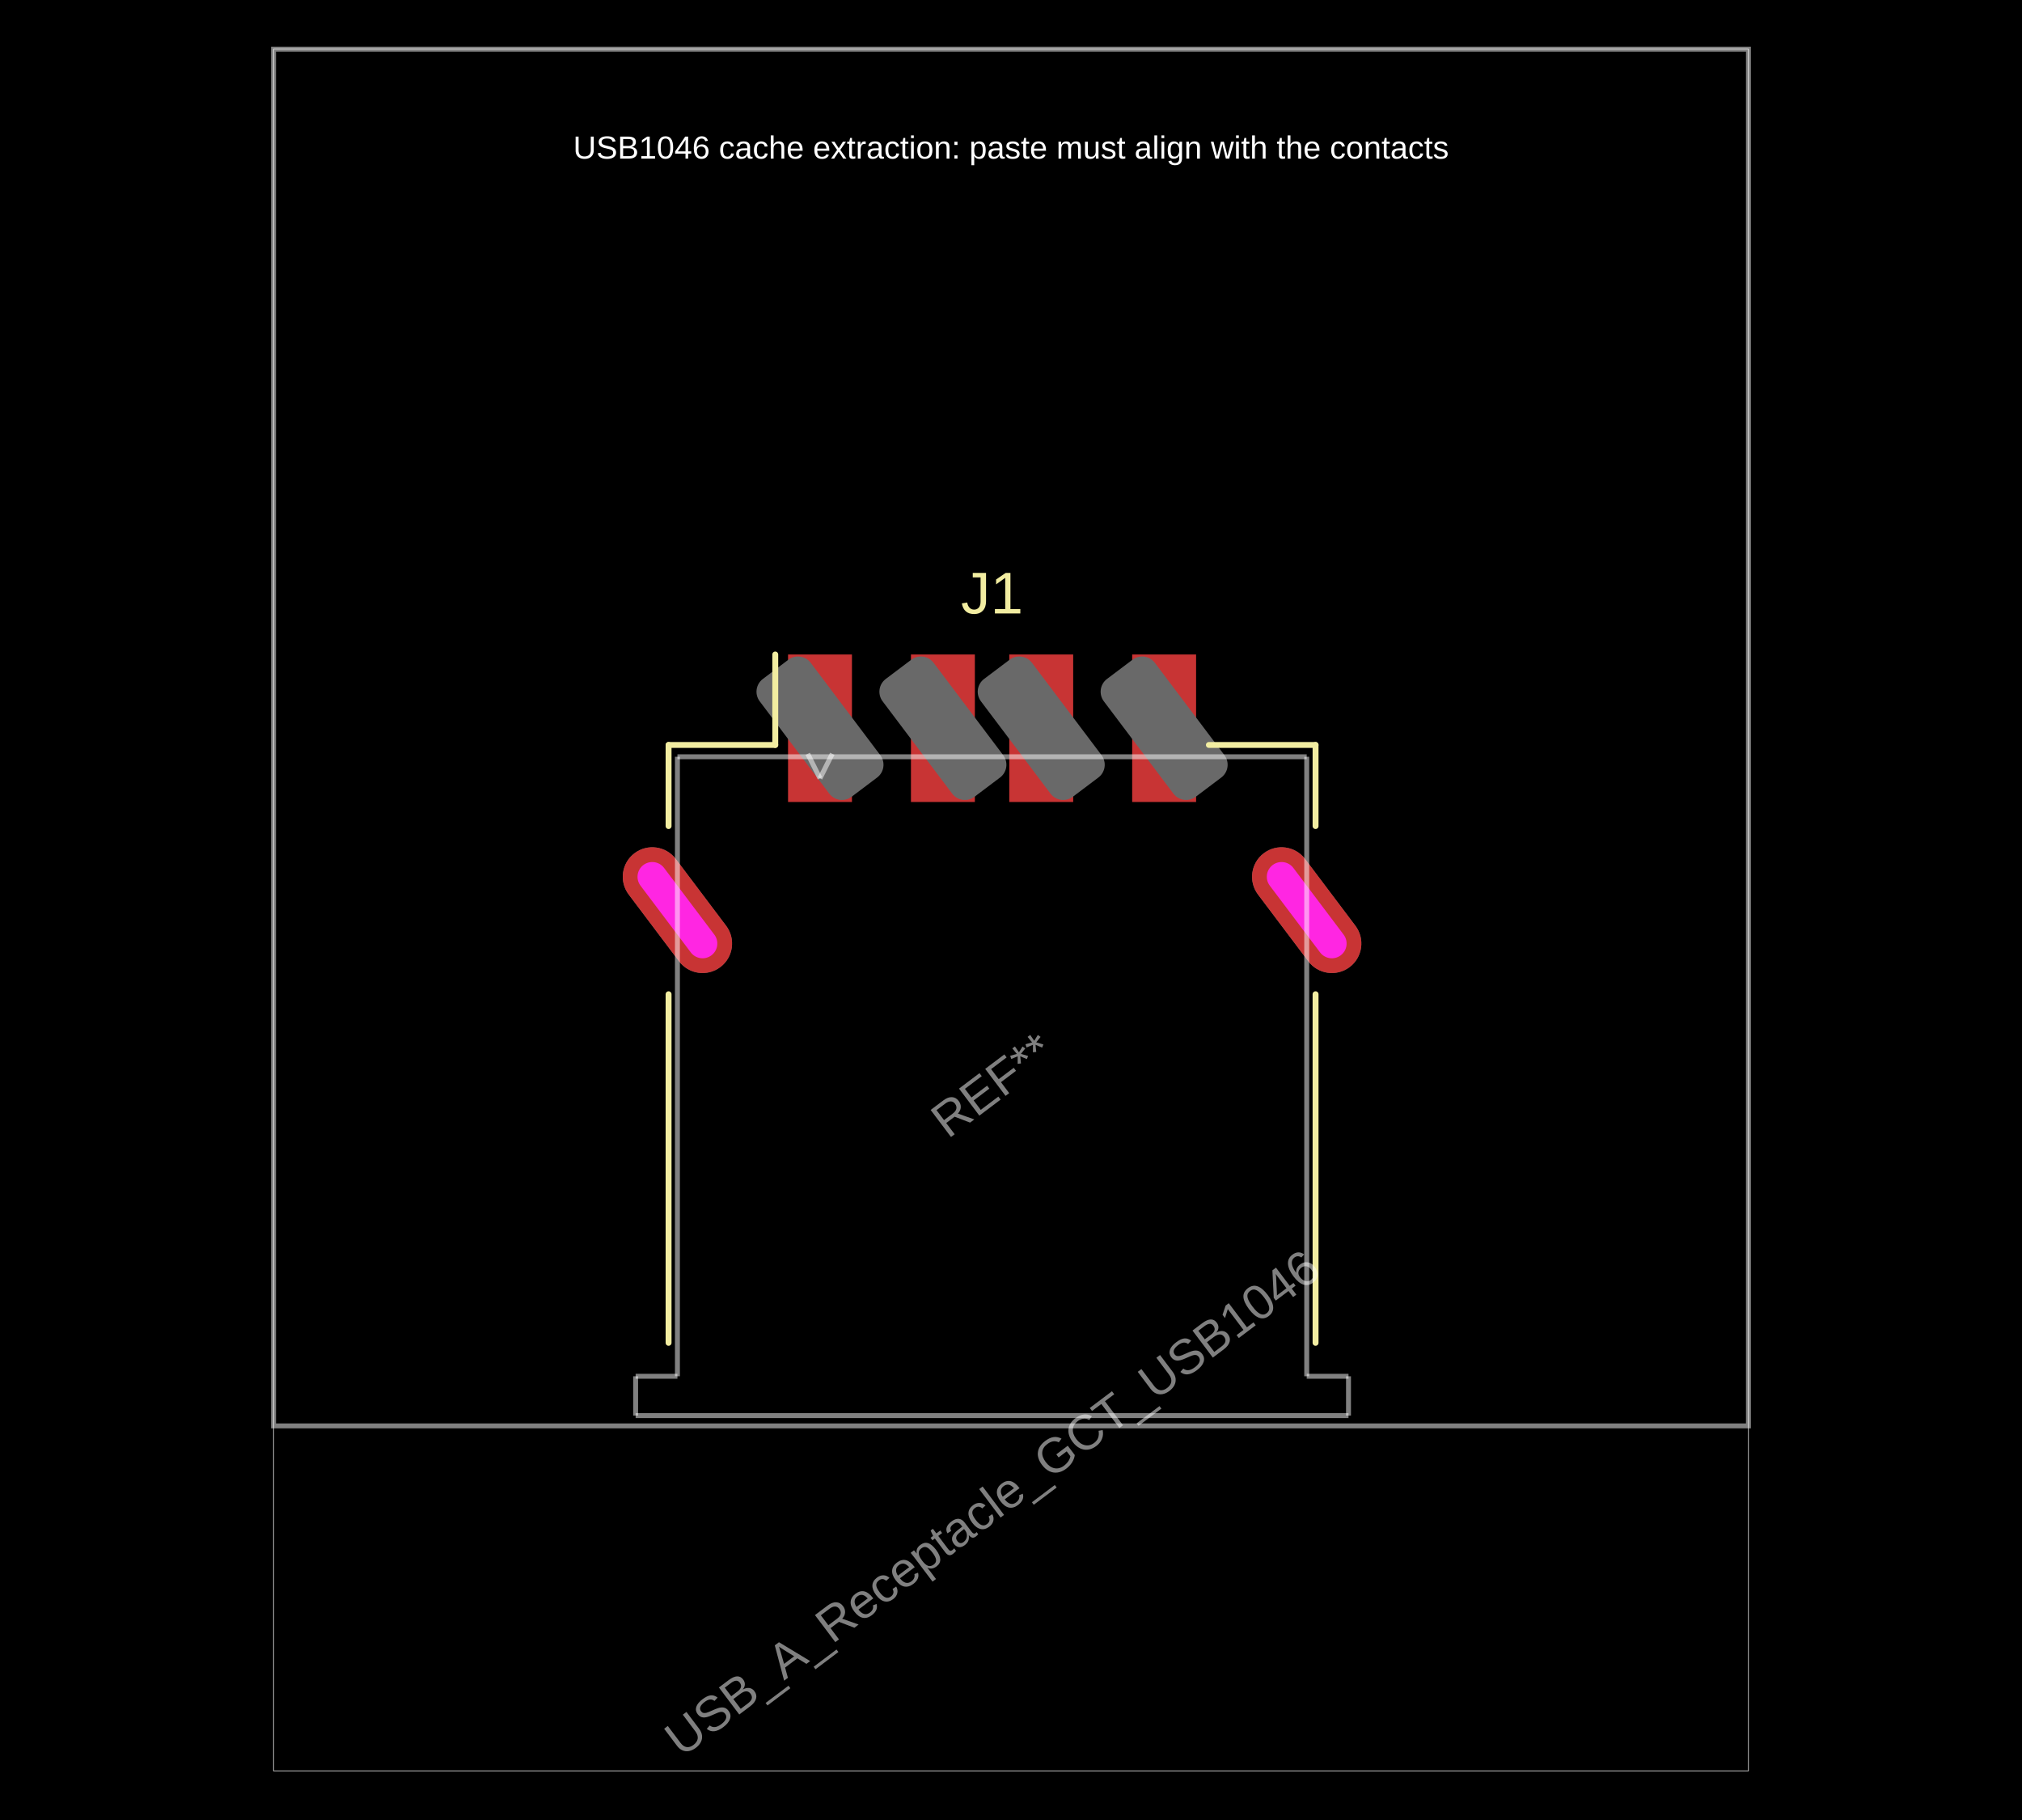
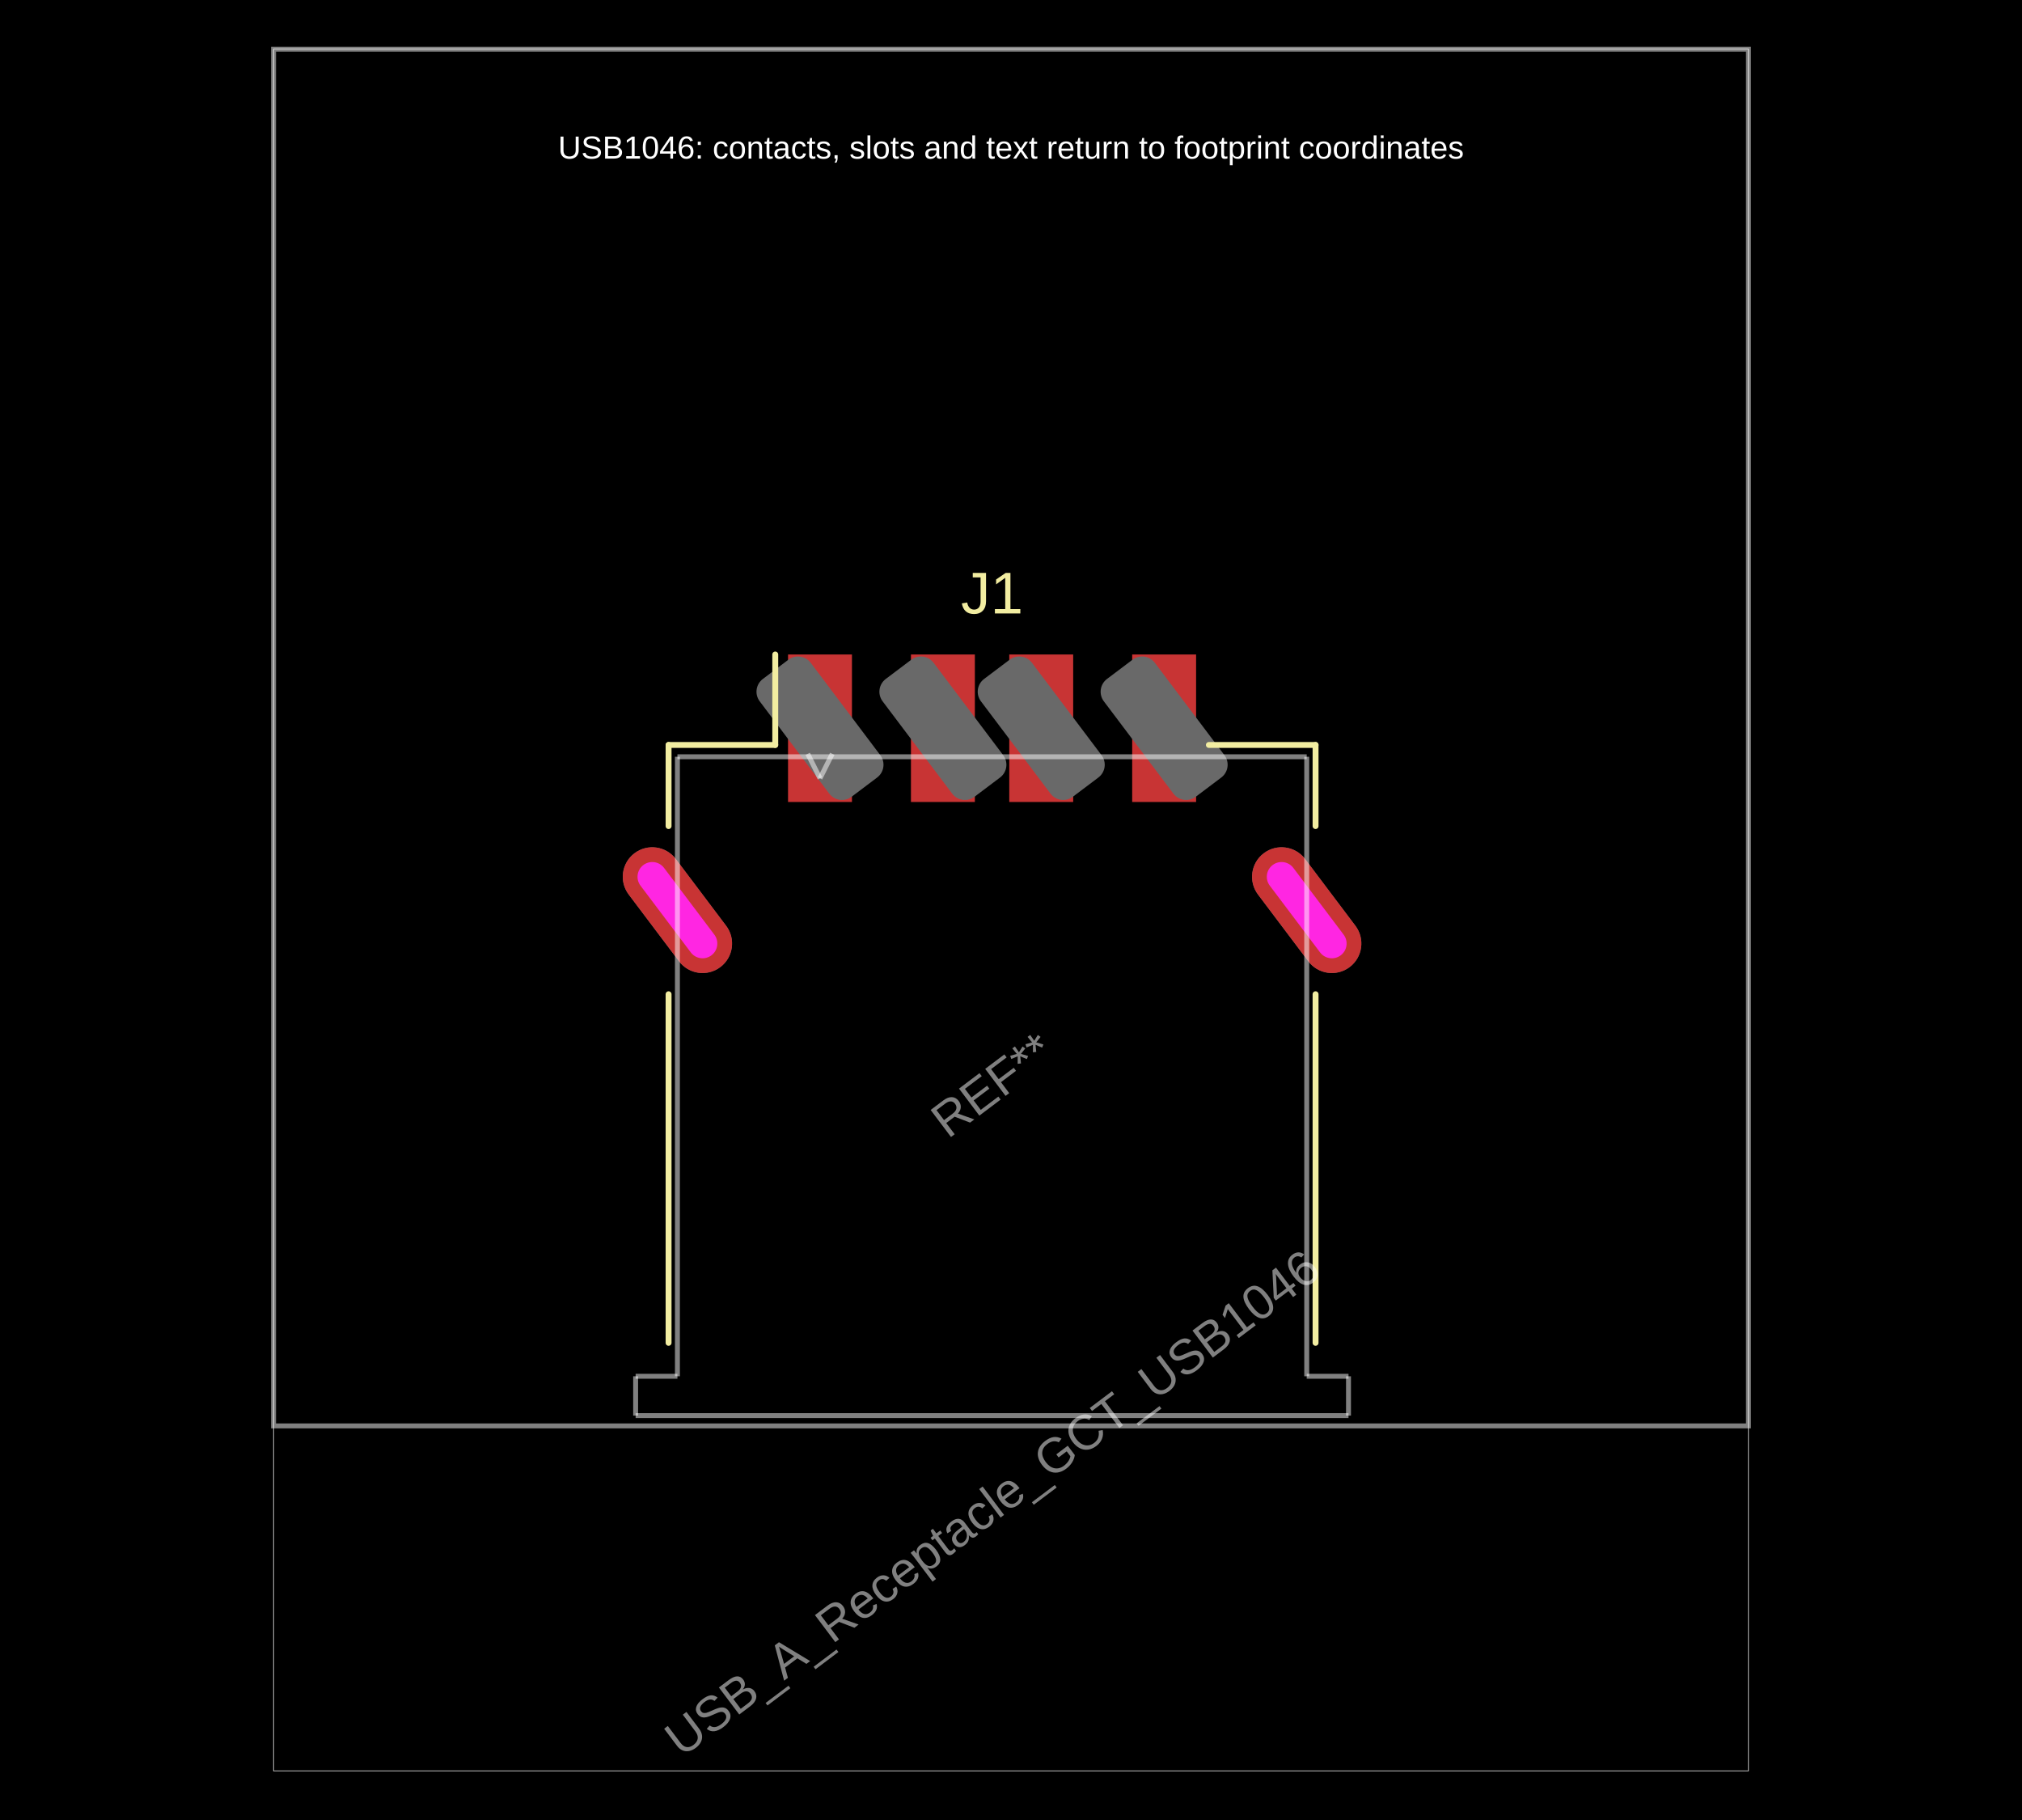
<svg xmlns="http://www.w3.org/2000/svg" width="1000" height="900">
  <style />
  <rect class="boundary" x="0" y="0" fill="#000" width="1000" height="900" data-type="pcb_background" data-pcb-layer="global" />
  <rect class="pcb-boundary" fill="none" stroke="#fff" stroke-width="0.3" x="135.289" y="24.314" width="729.423" height="851.372" data-type="pcb_boundary" data-pcb-layer="global" />
  <path class="pcb-board" d="M 135.289 705.109 L 864.711 705.109 L 864.711 24.314 L 135.289 24.314 Z" fill="none" stroke="rgba(255, 255, 255, 0.5)" stroke-width="2.431" data-type="pcb_board" data-pcb-layer="board" />
  <rect class="pcb-pad" fill="rgb(200, 52, 52)" x="389.734" y="323.645" width="31.608" height="72.942" data-type="pcb_smtpad" data-pcb-layer="top" />
  <rect class="pcb-pad" fill="rgb(200, 52, 52)" x="450.519" y="323.645" width="31.608" height="72.942" data-type="pcb_smtpad" data-pcb-layer="top" />
  <rect class="pcb-pad" fill="rgb(200, 52, 52)" x="499.147" y="323.645" width="31.608" height="72.942" data-type="pcb_smtpad" data-pcb-layer="top" />
  <rect class="pcb-pad" fill="rgb(200, 52, 52)" x="559.932" y="323.645" width="31.608" height="72.942" data-type="pcb_smtpad" data-pcb-layer="top" />
  <rect class="pcb-solder-paste" fill="rgb(105, 105, 105)" x="-14.588" y="-35.255" width="29.177" height="70.511" rx="14.588" transform="translate(335.0271 450.0784) rotate(-37)" data-type="pcb_solder_paste" data-pcb-layer="top" />
  <rect class="pcb-solder-paste" fill="rgb(105, 105, 105)" x="-14.588" y="-35.255" width="29.177" height="70.511" rx="14.588" transform="translate(646.2474 450.0784) rotate(-37)" data-type="pcb_solder_paste" data-pcb-layer="top" />
  <rect class="pcb-solder-paste" fill="rgb(105, 105, 105)" x="-15.804" y="-36.471" width="31.608" height="72.942" rx="7.902" transform="translate(405.538 360.1162) rotate(-37)" data-type="pcb_solder_paste" data-pcb-layer="top" />
  <rect class="pcb-solder-paste" fill="rgb(105, 105, 105)" x="-15.804" y="-36.471" width="31.608" height="72.942" rx="7.902" transform="translate(466.3232 360.1162) rotate(-37)" data-type="pcb_solder_paste" data-pcb-layer="top" />
  <rect class="pcb-solder-paste" fill="rgb(105, 105, 105)" x="-15.804" y="-36.471" width="31.608" height="72.942" rx="7.902" transform="translate(514.9514 360.1162) rotate(-37)" data-type="pcb_solder_paste" data-pcb-layer="top" />
  <rect class="pcb-solder-paste" fill="rgb(105, 105, 105)" x="-15.804" y="-36.471" width="31.608" height="72.942" rx="7.902" transform="translate(575.7366 360.1162) rotate(-37)" data-type="pcb_solder_paste" data-pcb-layer="top" />
  <text x="0" y="0" dx="0" dy="0" fill="#f2eda1" font-family="Arial, sans-serif" font-size="29.177" text-anchor="middle" dominant-baseline="central" transform="matrix(1,0,0,1,490.6373,293.2525)" class="pcb-silkscreen-text pcb-silkscreen-top" data-pcb-silkscreen-text-id="pcb_silkscreen_text_0" stroke="none" data-type="pcb_silkscreen_text" data-pcb-layer="top">J1</text>
  <path class="pcb-silkscreen pcb-silkscreen-top" d="M 330.651 368.383 L 330.651 408.501" fill="none" stroke="#f2eda1" stroke-width="2.918" stroke-linecap="round" stroke-linejoin="round" data-pcb-component-id="pcb_component_0" data-pcb-silkscreen-path-id="pcb_silkscreen_path_0" data-type="pcb_silkscreen_path" data-pcb-layer="top" />
  <path class="pcb-silkscreen pcb-silkscreen-top" d="M 330.651 491.655 L 330.651 664.042" fill="none" stroke="#f2eda1" stroke-width="2.918" stroke-linecap="round" stroke-linejoin="round" data-pcb-component-id="pcb_component_0" data-pcb-silkscreen-path-id="pcb_silkscreen_path_1" data-type="pcb_silkscreen_path" data-pcb-layer="top" />
  <path class="pcb-silkscreen pcb-silkscreen-top" d="M 383.412 368.383 L 330.651 368.383" fill="none" stroke="#f2eda1" stroke-width="2.918" stroke-linecap="round" stroke-linejoin="round" data-pcb-component-id="pcb_component_0" data-pcb-silkscreen-path-id="pcb_silkscreen_path_2" data-type="pcb_silkscreen_path" data-pcb-layer="top" />
  <path class="pcb-silkscreen pcb-silkscreen-top" d="M 383.412 368.383 L 383.412 323.645" fill="none" stroke="#f2eda1" stroke-width="2.918" stroke-linecap="round" stroke-linejoin="round" data-pcb-component-id="pcb_component_0" data-pcb-silkscreen-path-id="pcb_silkscreen_path_3" data-type="pcb_silkscreen_path" data-pcb-layer="top" />
  <path class="pcb-silkscreen pcb-silkscreen-top" d="M 597.862 368.383 L 650.624 368.383" fill="none" stroke="#f2eda1" stroke-width="2.918" stroke-linecap="round" stroke-linejoin="round" data-pcb-component-id="pcb_component_0" data-pcb-silkscreen-path-id="pcb_silkscreen_path_4" data-type="pcb_silkscreen_path" data-pcb-layer="top" />
  <path class="pcb-silkscreen pcb-silkscreen-top" d="M 650.624 368.383 L 650.624 408.501" fill="none" stroke="#f2eda1" stroke-width="2.918" stroke-linecap="round" stroke-linejoin="round" data-pcb-component-id="pcb_component_0" data-pcb-silkscreen-path-id="pcb_silkscreen_path_5" data-type="pcb_silkscreen_path" data-pcb-layer="top" />
  <path class="pcb-silkscreen pcb-silkscreen-top" d="M 650.624 491.655 L 650.624 664.042" fill="none" stroke="#f2eda1" stroke-width="2.918" stroke-linecap="round" stroke-linejoin="round" data-pcb-component-id="pcb_component_0" data-pcb-silkscreen-path-id="pcb_silkscreen_path_6" data-type="pcb_silkscreen_path" data-pcb-layer="top" />
  <g data-type="pcb_plated_hole" data-pcb-layer="through">
    <path class="pcb-hole-outer" fill="rgb(200, 52, 52)" d="M14.588,-20.667 v41.334 a14.588,14.588 0 0 1 -29.177,0 v-41.334 a14.588,14.588 0 0 1 29.177,0 z" transform="translate(335.0271 450.0784) rotate(-37)" data-type="pcb_plated_hole" data-pcb-layer="top" />
    <path class="pcb-hole-inner" fill="#FF26E2" d="M7.294,-20.667 v41.334 a7.294,7.294 0 0 1 -14.588,0 v-41.334 a7.294,7.294 0 0 1 14.588,0 z" transform="translate(335.0271 450.0784) rotate(-37)" data-type="pcb_plated_hole_drill" data-pcb-layer="drill" />
  </g>
  <g data-type="pcb_plated_hole" data-pcb-layer="through">
    <path class="pcb-hole-outer" fill="rgb(200, 52, 52)" d="M14.588,-20.667 v41.334 a14.588,14.588 0 0 1 -29.177,0 v-41.334 a14.588,14.588 0 0 1 29.177,0 z" transform="translate(646.2474 450.0784) rotate(-37)" data-type="pcb_plated_hole" data-pcb-layer="top" />
    <path class="pcb-hole-inner" fill="#FF26E2" d="M7.294,-20.667 v41.334 a7.294,7.294 0 0 1 -14.588,0 v-41.334 a7.294,7.294 0 0 1 14.588,0 z" transform="translate(646.2474 450.0784) rotate(-37)" data-type="pcb_plated_hole_drill" data-pcb-layer="drill" />
  </g>
  <text x="0" y="0" font-family="Arial, sans-serif" font-size="24.314" text-anchor="middle" dominant-baseline="central" transform="matrix(0.7986355,-0.601815,0.601815,0.7986355,490.6373,743.0632)" class="pcb-fabrication-note-text" fill="rgba(255,255,255,0.5)" data-type="pcb_fabrication_note_text" data-pcb-layer="overlay">USB_A_Receptacle_GCT_USB1046</text>
  <text x="0" y="0" font-family="Arial, sans-serif" font-size="24.314" text-anchor="middle" dominant-baseline="central" transform="matrix(0.7986355,-0.601815,0.601815,0.7986355,490.6373,536.3934)" class="pcb-fabrication-note-text" fill="rgba(255,255,255,0.5)" data-type="pcb_fabrication_note_text" data-pcb-layer="overlay">REF**</text>
  <path class="pcb-fabrication-note-path" stroke="rgba(255,255,255,0.5)" fill="none" d="M 314.36 680.576 L 314.36 700.027" stroke-width="2.431" data-pcb-component-id="pcb_component_0" data-pcb-fabrication-note-path-id="pcb_fabrication_note_path_0" data-type="pcb_fabrication_note_path" data-pcb-layer="overlay" />
  <path class="pcb-fabrication-note-path" stroke="rgba(255,255,255,0.5)" fill="none" d="M 314.36 700.027 L 666.914 700.027" stroke-width="2.431" data-pcb-component-id="pcb_component_0" data-pcb-fabrication-note-path-id="pcb_fabrication_note_path_1" data-type="pcb_fabrication_note_path" data-pcb-layer="overlay" />
  <path class="pcb-fabrication-note-path" stroke="rgba(255,255,255,0.5)" fill="none" d="M 335.027 374.218 L 335.027 680.576" stroke-width="2.431" data-pcb-component-id="pcb_component_0" data-pcb-fabrication-note-path-id="pcb_fabrication_note_path_2" data-type="pcb_fabrication_note_path" data-pcb-layer="overlay" />
  <path class="pcb-fabrication-note-path" stroke="rgba(255,255,255,0.5)" fill="none" d="M 335.027 680.576 L 314.36 680.576" stroke-width="2.431" data-pcb-component-id="pcb_component_0" data-pcb-fabrication-note-path-id="pcb_fabrication_note_path_3" data-type="pcb_fabrication_note_path" data-pcb-layer="overlay" />
  <path class="pcb-fabrication-note-path" stroke="rgba(255,255,255,0.5)" fill="none" d="M 399.459 372.76 L 405.538 384.917" stroke-width="2.431" data-pcb-component-id="pcb_component_0" data-pcb-fabrication-note-path-id="pcb_fabrication_note_path_4" data-type="pcb_fabrication_note_path" data-pcb-layer="overlay" />
  <path class="pcb-fabrication-note-path" stroke="rgba(255,255,255,0.5)" fill="none" d="M 405.538 384.917 L 411.616 372.76" stroke-width="2.431" data-pcb-component-id="pcb_component_0" data-pcb-fabrication-note-path-id="pcb_fabrication_note_path_5" data-type="pcb_fabrication_note_path" data-pcb-layer="overlay" />
  <path class="pcb-fabrication-note-path" stroke="rgba(255,255,255,0.5)" fill="none" d="M 646.247 374.218 L 335.027 374.218" stroke-width="2.431" data-pcb-component-id="pcb_component_0" data-pcb-fabrication-note-path-id="pcb_fabrication_note_path_6" data-type="pcb_fabrication_note_path" data-pcb-layer="overlay" />
  <path class="pcb-fabrication-note-path" stroke="rgba(255,255,255,0.5)" fill="none" d="M 646.247 680.576 L 646.247 374.218" stroke-width="2.431" data-pcb-component-id="pcb_component_0" data-pcb-fabrication-note-path-id="pcb_fabrication_note_path_7" data-type="pcb_fabrication_note_path" data-pcb-layer="overlay" />
  <path class="pcb-fabrication-note-path" stroke="rgba(255,255,255,0.5)" fill="none" d="M 666.914 680.576 L 646.247 680.576" stroke-width="2.431" data-pcb-component-id="pcb_component_0" data-pcb-fabrication-note-path-id="pcb_fabrication_note_path_8" data-type="pcb_fabrication_note_path" data-pcb-layer="overlay" />
  <path class="pcb-fabrication-note-path" stroke="rgba(255,255,255,0.5)" fill="none" d="M 666.914 700.027 L 666.914 680.576" stroke-width="2.431" data-pcb-component-id="pcb_component_0" data-pcb-fabrication-note-path-id="pcb_fabrication_note_path_9" data-type="pcb_fabrication_note_path" data-pcb-layer="overlay" />
-   <text x="500" y="72.942" fill="#ffffff" font-family="Arial, sans-serif" font-size="15.804" text-anchor="middle" dominant-baseline="central" class="pcb-note-text" data-type="pcb_note_text" data-pcb-note-text-id="stencil-alignment" data-pcb-layer="overlay">USB1046 cache extraction: paste must align with the contacts</text>
+   <text x="500" y="72.942" fill="#ffffff" font-family="Arial, sans-serif" font-size="15.804" text-anchor="middle" dominant-baseline="central" class="pcb-note-text" data-type="pcb_note_text" data-pcb-note-text-id="stencil-alignment" data-pcb-layer="overlay">USB1046: contacts, slots and text return to footprint coordinates</text>
</svg>
